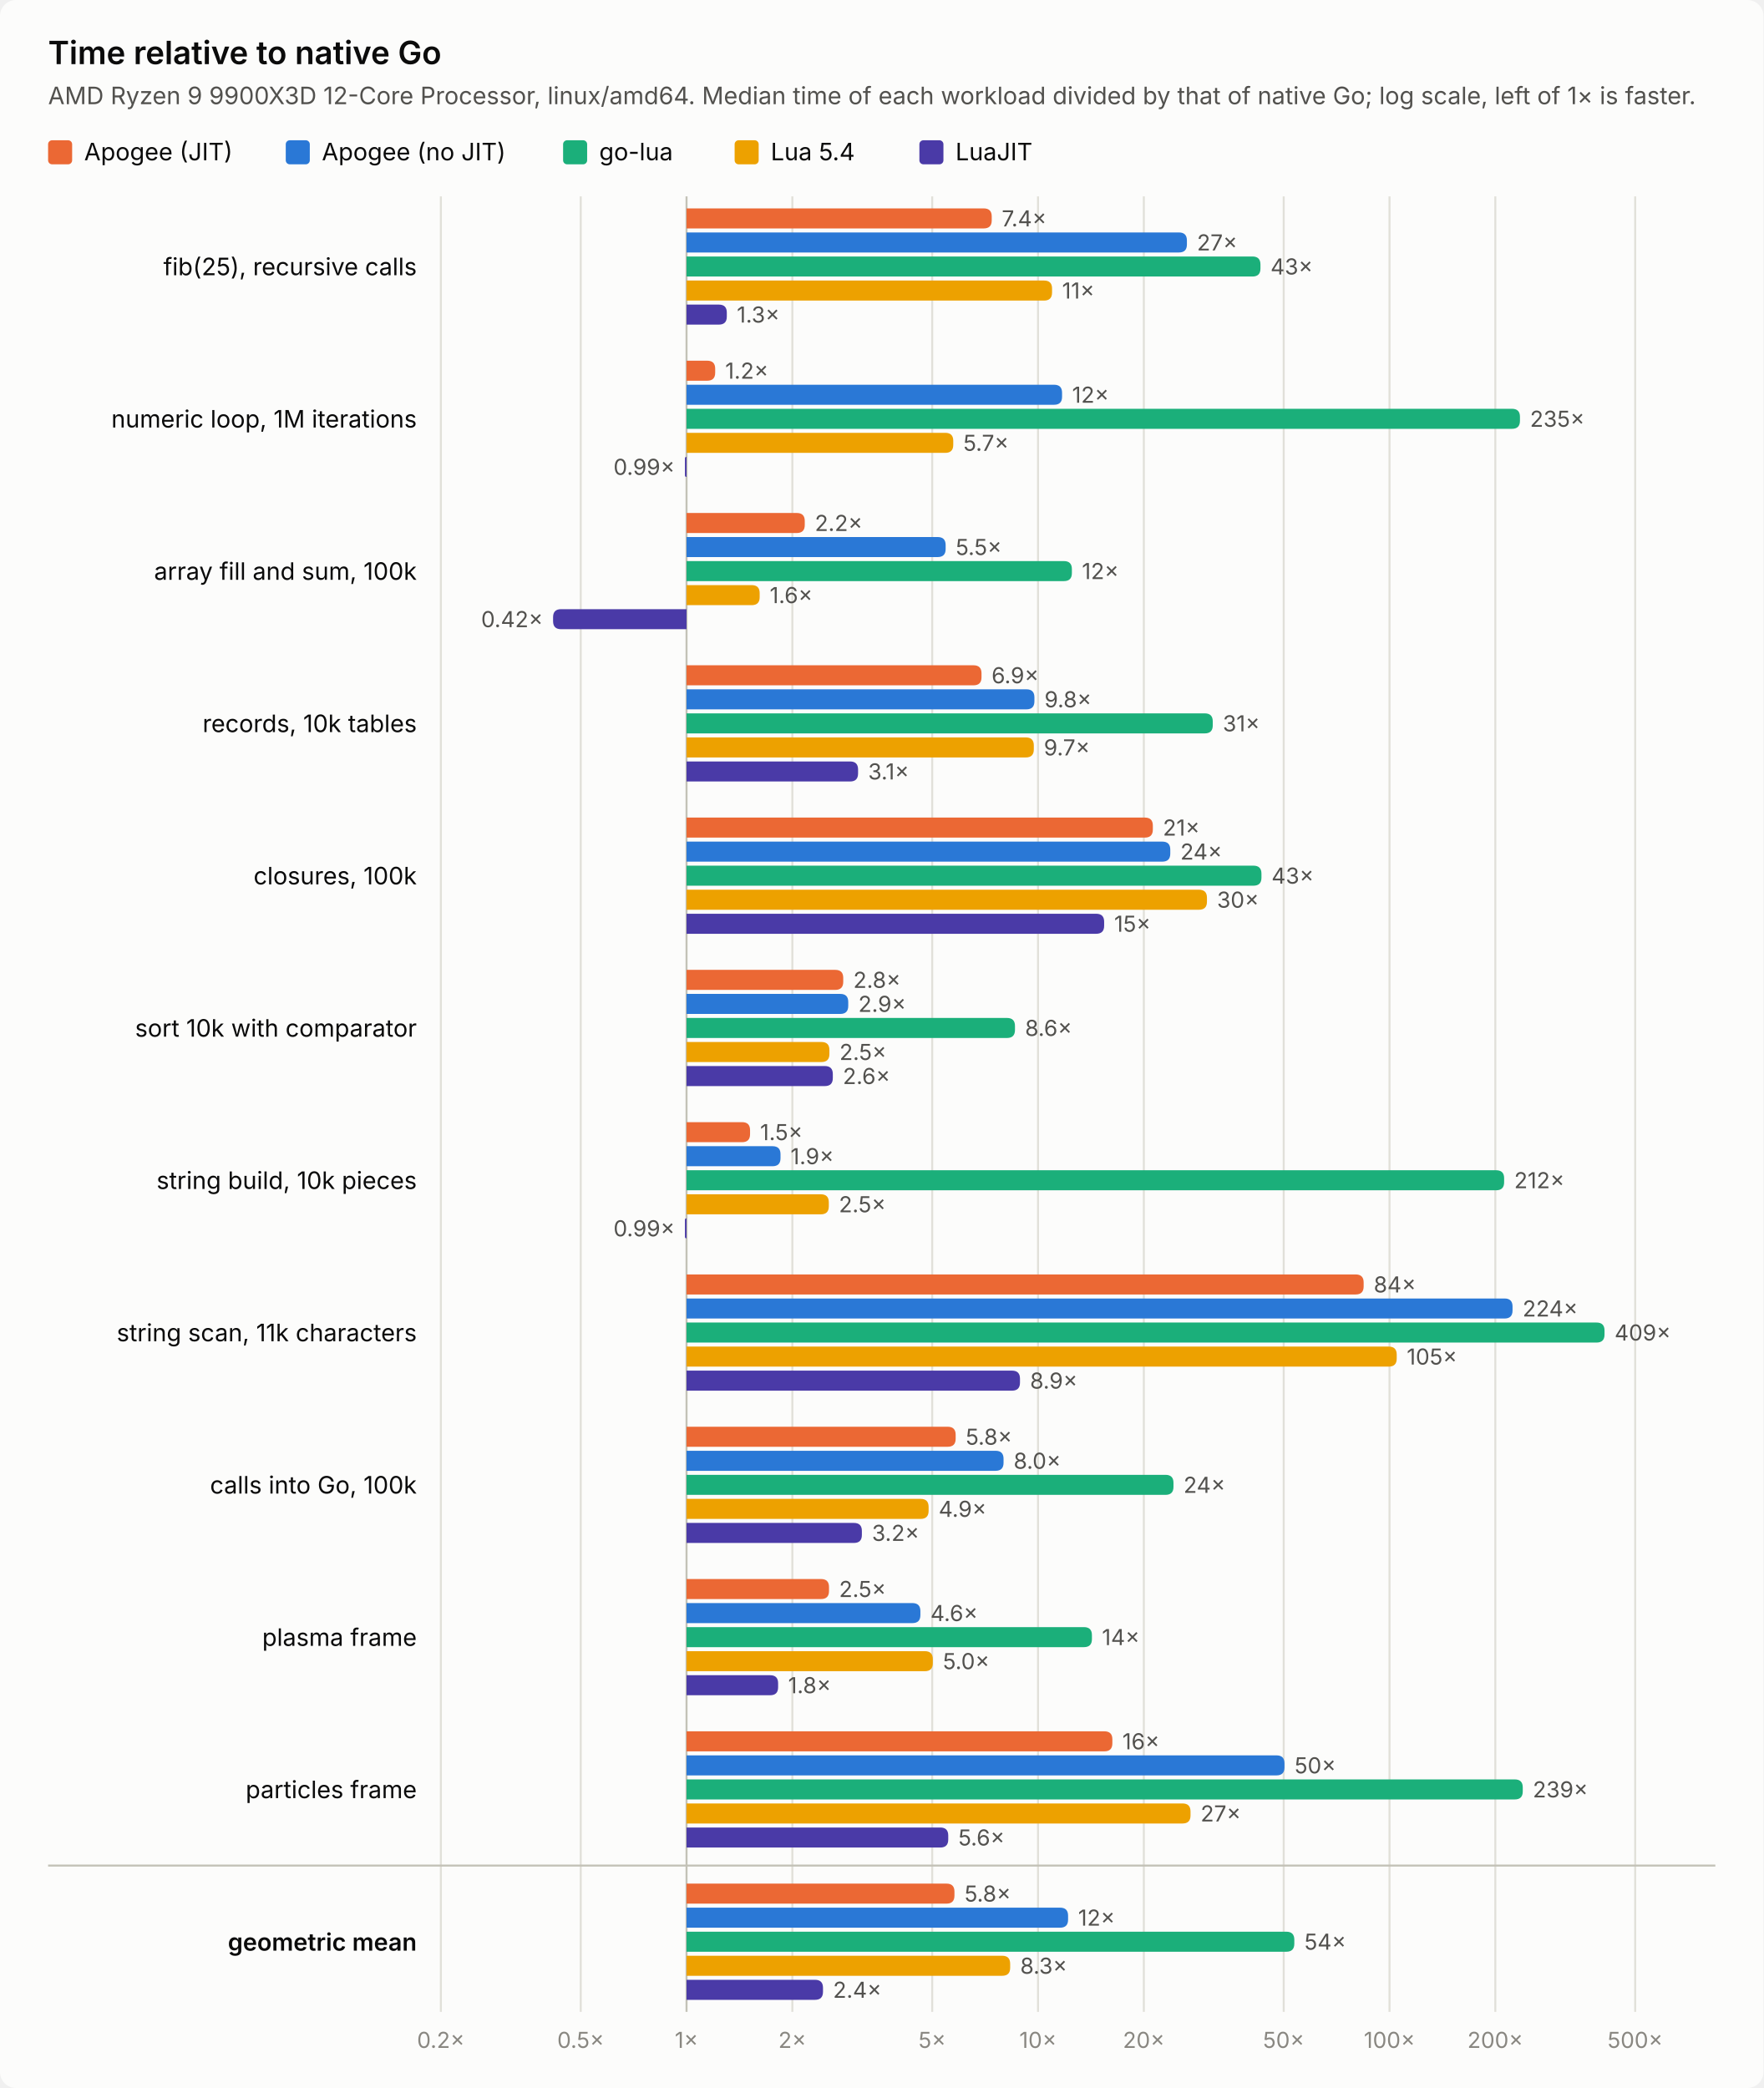
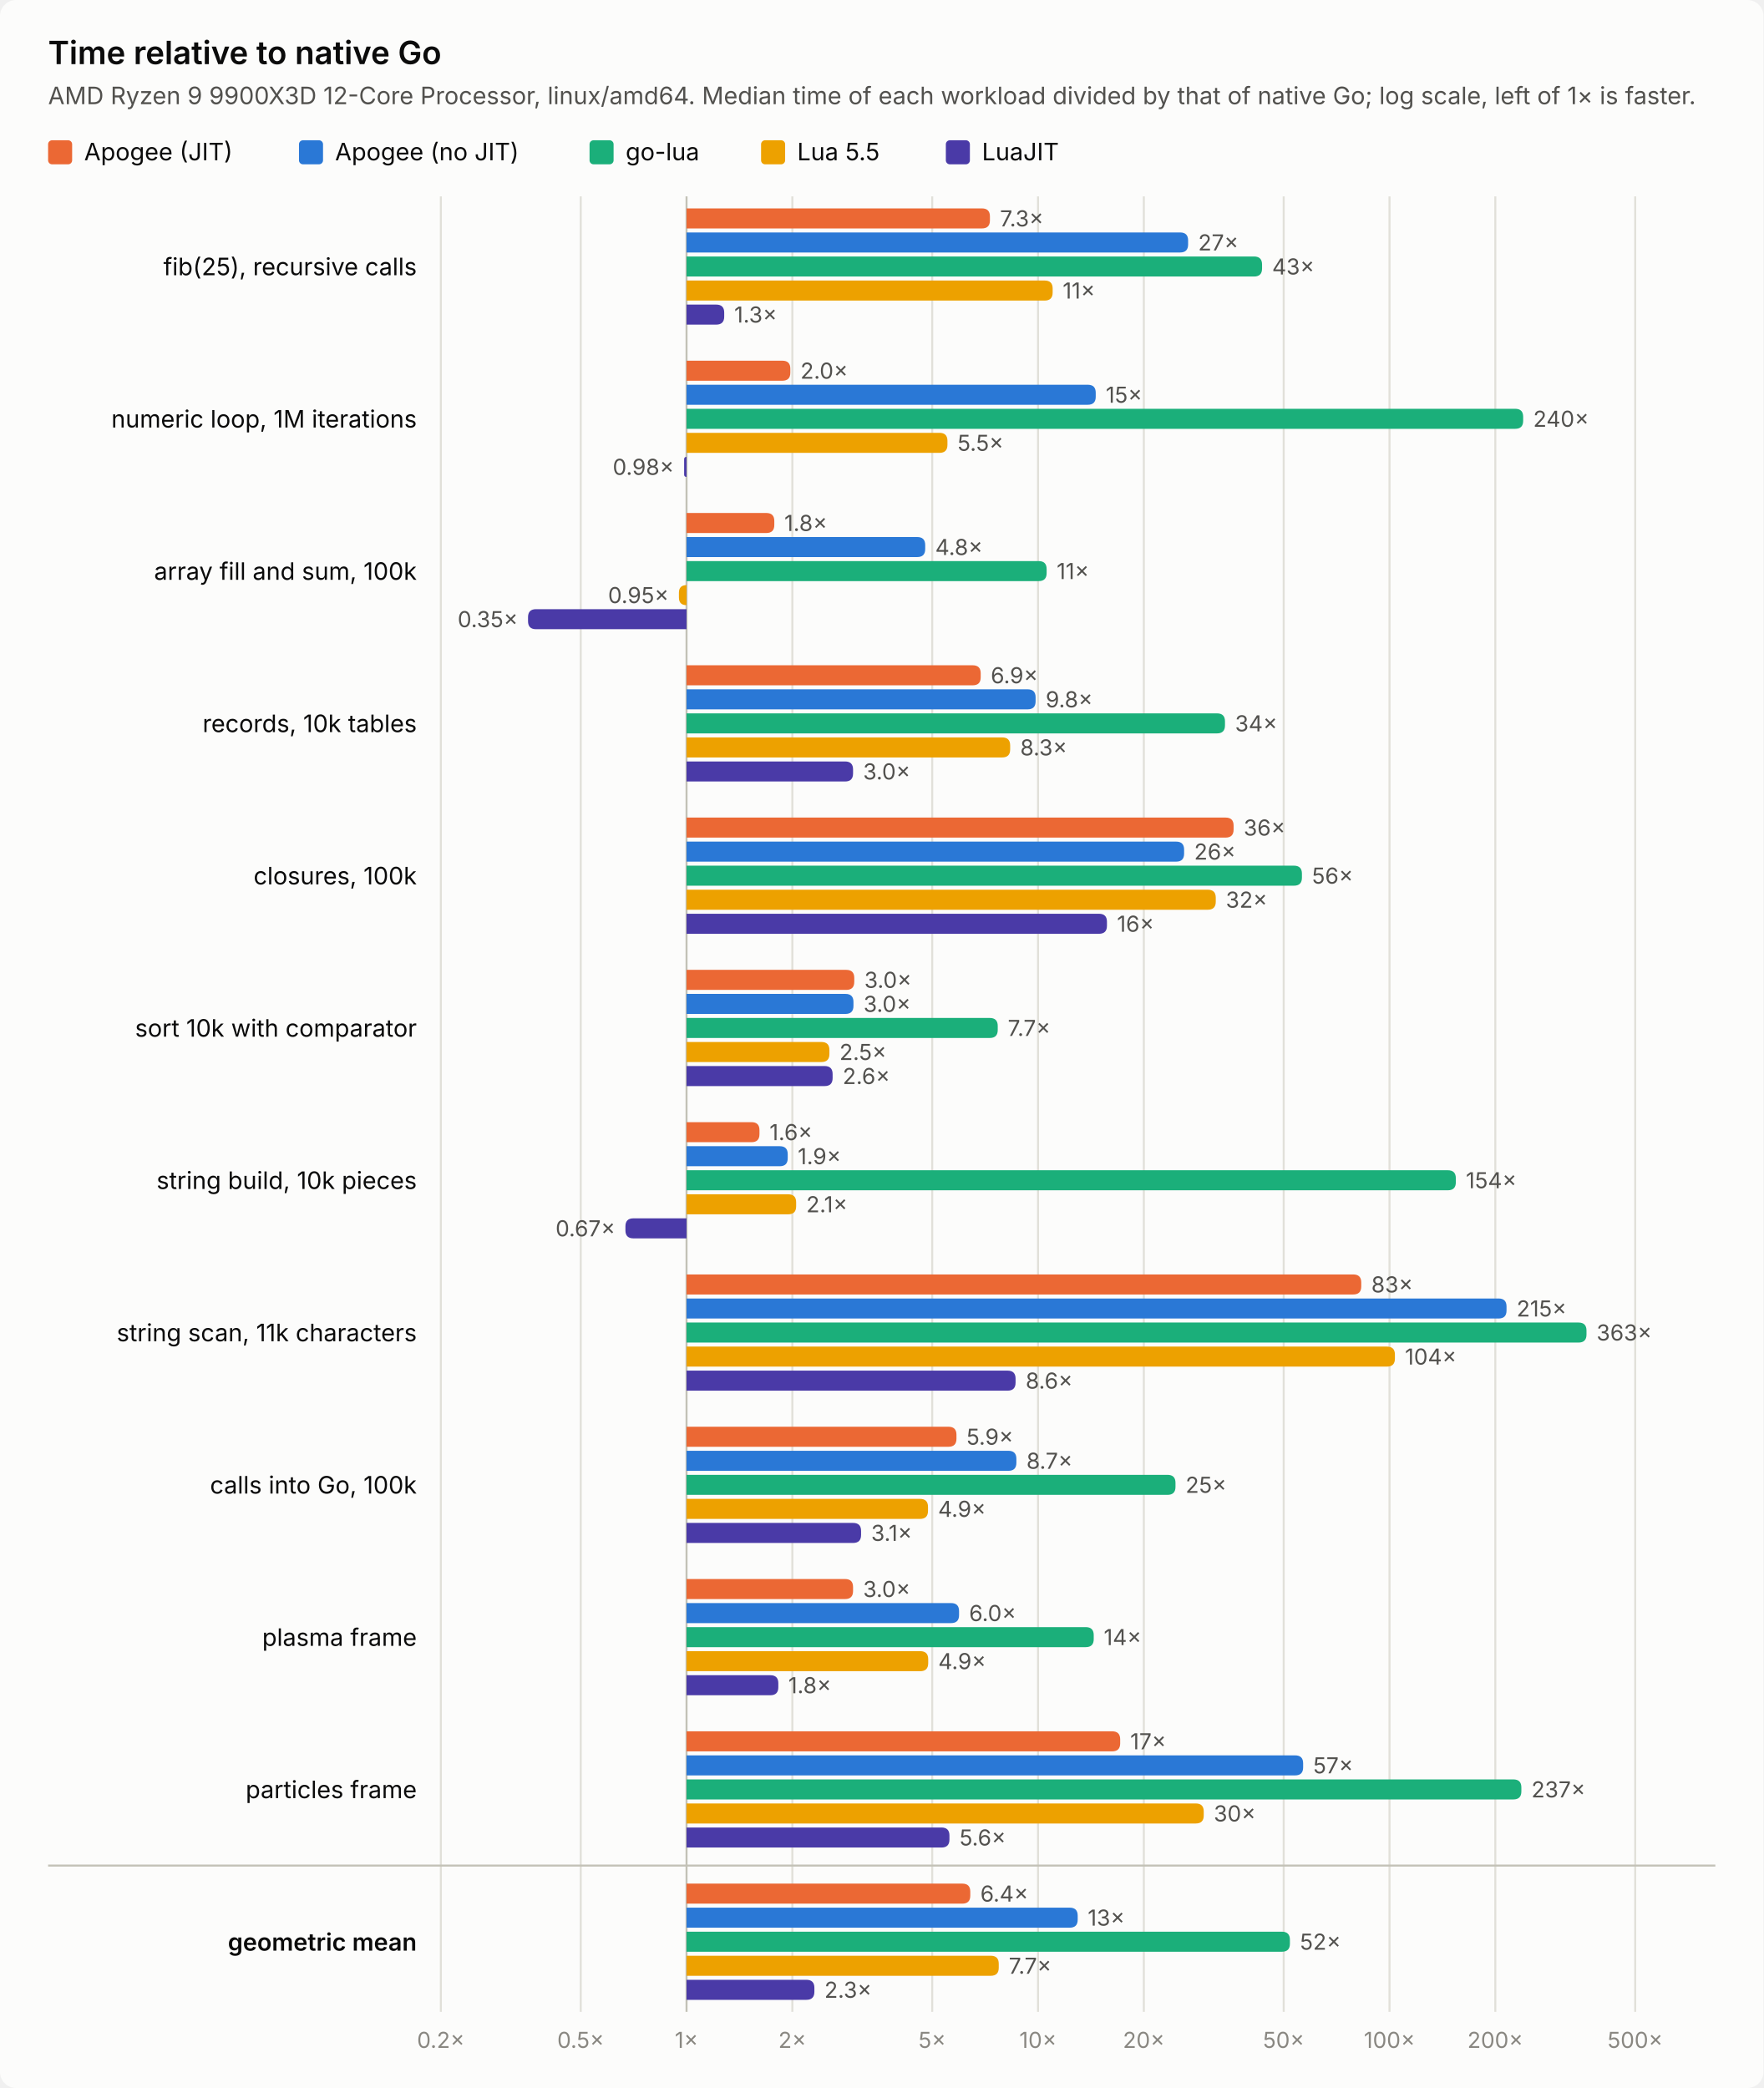
<svg xmlns="http://www.w3.org/2000/svg" viewBox="0 0 880 1042" width="880" height="1042" role="img" aria-labelledby="t d">
  <style>
text { font-family: system-ui, -apple-system, "Segoe UI", sans-serif; }
.bg { fill: #fcfcfb; }
.title { fill: #0b0b0b; font-size: 16px; font-weight: 600; }
.sub { fill: #52514e; font-size: 12px; }
.label { fill: #0b0b0b; font-size: 12px; }
.mean { font-weight: 600; }
.value { fill: #52514e; font-size: 11px; font-variant-numeric: tabular-nums; }
.tick { fill: #898781; font-size: 11px; font-variant-numeric: tabular-nums; }
.grid { stroke: #e1e0d9; stroke-width: 1; }
.base { stroke: #c3c2b7; stroke-width: 1; }
.s0 { fill: #2a78d6; } .s1 { fill: #eb6834; } .s2 { fill: #1baf7a; } .s3 { fill: #eda100; } .s4 { fill: #4a3aa7; }
@media (prefers-color-scheme: dark) {
  .bg { fill: #1a1a19; }
  .title, .label { fill: #ffffff; }
  .sub, .value { fill: #c3c2b7; }
  .grid { stroke: #2c2c2a; }
  .base { stroke: #383835; }
  .s0 { fill: #3987e5; } .s1 { fill: #d95926; } .s2 { fill: #199e70; } .s3 { fill: #c98500; } .s4 { fill: #9085e9; }
}
</style>
  <rect class="bg" width="880" height="1042" rx="8" />
  <text class="title" x="24" y="32">Time relative to native Go</text>
  <text class="sub" x="24" y="52">AMD Ryzen 9 9900X3D 12-Core Processor, linux/amd64. Median time of each workload divided by that of native Go; log scale, left of 1× is faster.</text>
  <rect class="s1" x="24" y="70" width="12" height="12" rx="2" />
  <text class="label" x="42" y="80">Apogee (JIT)</text>
-   <rect class="s0" x="142.6" y="70" width="12" height="12" rx="2" />
-   <text class="label" x="160.6" y="80">Apogee (no JIT)</text>
-   <rect class="s2" x="281" y="70" width="12" height="12" rx="2" />
-   <text class="label" x="299" y="80">go-lua</text>
-   <rect class="s3" x="366.6" y="70" width="12" height="12" rx="2" />
-   <text class="label" x="384.6" y="80">Lua 5.4</text>
-   <rect class="s4" x="458.8" y="70" width="12" height="12" rx="2" />
-   <text class="label" x="476.8" y="80">LuaJIT</text>
+   <rect class="s0" x="149.2" y="70" width="12" height="12" rx="2" />
+   <text class="label" x="167.2" y="80">Apogee (no JIT)</text>
+   <rect class="s2" x="294.2" y="70" width="12" height="12" rx="2" />
+   <text class="label" x="312.2" y="80">go-lua</text>
+   <rect class="s3" x="379.8" y="70" width="12" height="12" rx="2" />
+   <text class="label" x="397.8" y="80">Lua 5.5</text>
+   <rect class="s4" x="472" y="70" width="12" height="12" rx="2" />
+   <text class="label" x="490" y="80">LuaJIT</text>
  <line class="grid" x1="220.0" x2="220.0" y1="98" y2="1004" />
  <text class="tick" x="220.0" y="1022" text-anchor="middle">0.2×</text>
  <line class="grid" x1="289.8" x2="289.8" y1="98" y2="1004" />
  <text class="tick" x="289.8" y="1022" text-anchor="middle">0.5×</text>
  <line class="base" x1="342.6" x2="342.6" y1="98" y2="1004" />
  <text class="tick" x="342.6" y="1022" text-anchor="middle">1×</text>
  <line class="grid" x1="395.4" x2="395.4" y1="98" y2="1004" />
  <text class="tick" x="395.4" y="1022" text-anchor="middle">2×</text>
  <line class="grid" x1="465.2" x2="465.2" y1="98" y2="1004" />
  <text class="tick" x="465.2" y="1022" text-anchor="middle">5×</text>
  <line class="grid" x1="518.0" x2="518.0" y1="98" y2="1004" />
  <text class="tick" x="518.0" y="1022" text-anchor="middle">10×</text>
  <line class="grid" x1="570.8" x2="570.8" y1="98" y2="1004" />
  <text class="tick" x="570.8" y="1022" text-anchor="middle">20×</text>
  <line class="grid" x1="640.6" x2="640.6" y1="98" y2="1004" />
  <text class="tick" x="640.6" y="1022" text-anchor="middle">50×</text>
  <line class="grid" x1="693.4" x2="693.4" y1="98" y2="1004" />
  <text class="tick" x="693.4" y="1022" text-anchor="middle">100×</text>
  <line class="grid" x1="746.2" x2="746.2" y1="98" y2="1004" />
  <text class="tick" x="746.2" y="1022" text-anchor="middle">200×</text>
  <line class="grid" x1="816.0" x2="816.0" y1="98" y2="1004" />
  <text class="tick" x="816.0" y="1022" text-anchor="middle">500×</text>
  <text class="label" x="208" y="133.0" text-anchor="end" dominant-baseline="middle">fib(25), recursive calls</text>
-   <path class="s1" d="M342.6 104.0H490.9Q494.9 104.0 494.9 108.0V110.0Q494.9 114.0 490.9 114.0H342.6Z" />
-   <text class="value" x="499.9" y="109.0" text-anchor="start" dominant-baseline="middle">7.4×</text>
-   <path class="s0" d="M342.6 116.0H588.3Q592.3 116.0 592.3 120.0V122.0Q592.3 126.0 588.3 126.0H342.6Z" />
-   <text class="value" x="597.3" y="121.0" text-anchor="start" dominant-baseline="middle">27×</text>
-   <path class="s2" d="M342.6 128.0H625.0Q629.0 128.0 629.0 132.0V134.0Q629.0 138.0 625.0 138.0H342.6Z" />
-   <text class="value" x="634.0" y="133.0" text-anchor="start" dominant-baseline="middle">43×</text>
-   <path class="s3" d="M342.6 140.0H521.0Q525.0 140.0 525.0 144.0V146.0Q525.0 150.0 521.0 150.0H342.6Z" />
-   <text class="value" x="530.0" y="145.0" text-anchor="start" dominant-baseline="middle">11×</text>
-   <path class="s4" d="M342.6 152.0H358.7Q362.7 152.0 362.7 156.0V158.0Q362.7 162.0 358.7 162.0H342.6Z" />
-   <text class="value" x="367.7" y="157.0" text-anchor="start" dominant-baseline="middle">1.3×</text>
+   <path class="s1" d="M342.6 104.0H490.0Q494.0 104.0 494.0 108.0V110.0Q494.0 114.0 490.0 114.0H342.6Z" />
+   <text class="value" x="499.0" y="109.0" text-anchor="start" dominant-baseline="middle">7.3×</text>
+   <path class="s0" d="M342.6 116.0H588.9Q592.9 116.0 592.9 120.0V122.0Q592.9 126.0 588.9 126.0H342.6Z" />
+   <text class="value" x="597.9" y="121.0" text-anchor="start" dominant-baseline="middle">27×</text>
+   <path class="s2" d="M342.6 128.0H625.8Q629.8 128.0 629.8 132.0V134.0Q629.8 138.0 625.8 138.0H342.6Z" />
+   <text class="value" x="634.8" y="133.0" text-anchor="start" dominant-baseline="middle">43×</text>
+   <path class="s3" d="M342.6 140.0H521.3Q525.3 140.0 525.3 144.0V146.0Q525.3 150.0 521.3 150.0H342.6Z" />
+   <text class="value" x="530.3" y="145.0" text-anchor="start" dominant-baseline="middle">11×</text>
+   <path class="s4" d="M342.6 152.0H357.4Q361.4 152.0 361.4 156.0V158.0Q361.4 162.0 357.4 162.0H342.6Z" />
+   <text class="value" x="366.4" y="157.0" text-anchor="start" dominant-baseline="middle">1.3×</text>
  <text class="label" x="208" y="209.0" text-anchor="end" dominant-baseline="middle">numeric loop, 1M iterations</text>
-   <path class="s1" d="M342.6 180.0H352.9Q356.9 180.0 356.9 184.0V186.0Q356.9 190.0 352.9 190.0H342.6Z" />
-   <text class="value" x="361.9" y="185.0" text-anchor="start" dominant-baseline="middle">1.2×</text>
-   <path class="s0" d="M342.6 192.0H526.0Q530.0 192.0 530.0 196.0V198.0Q530.0 202.0 526.0 202.0H342.6Z" />
-   <text class="value" x="535.0" y="197.0" text-anchor="start" dominant-baseline="middle">12×</text>
-   <path class="s2" d="M342.6 204.0H754.5Q758.5 204.0 758.5 208.0V210.0Q758.5 214.0 754.5 214.0H342.6Z" />
-   <text class="value" x="763.5" y="209.0" text-anchor="start" dominant-baseline="middle">235×</text>
-   <path class="s3" d="M342.6 216.0H471.7Q475.7 216.0 475.7 220.0V222.0Q475.7 226.0 471.7 226.0H342.6Z" />
-   <text class="value" x="480.7" y="221.0" text-anchor="start" dominant-baseline="middle">5.7×</text>
-   <path class="s4" d="M342.6 228.0H342.6Q341.8 228.0 341.8 228.8V237.2Q341.8 238.0 342.6 238.0H342.6Z" />
-   <text class="value" x="336.8" y="233.0" text-anchor="end" dominant-baseline="middle">0.99×</text>
+   <path class="s1" d="M342.6 180.0H390.4Q394.4 180.0 394.4 184.0V186.0Q394.4 190.0 390.4 190.0H342.6Z" />
+   <text class="value" x="399.4" y="185.0" text-anchor="start" dominant-baseline="middle">2.0×</text>
+   <path class="s0" d="M342.6 192.0H542.8Q546.8 192.0 546.8 196.0V198.0Q546.8 202.0 542.8 202.0H342.6Z" />
+   <text class="value" x="551.8" y="197.0" text-anchor="start" dominant-baseline="middle">15×</text>
+   <path class="s2" d="M342.6 204.0H756.1Q760.1 204.0 760.1 208.0V210.0Q760.1 214.0 756.1 214.0H342.6Z" />
+   <text class="value" x="765.1" y="209.0" text-anchor="start" dominant-baseline="middle">240×</text>
+   <path class="s3" d="M342.6 216.0H468.8Q472.8 216.0 472.8 220.0V222.0Q472.8 226.0 468.8 226.0H342.6Z" />
+   <text class="value" x="477.8" y="221.0" text-anchor="start" dominant-baseline="middle">5.5×</text>
+   <path class="s4" d="M342.6 228.0H342.6Q341.4 228.0 341.4 229.2V236.8Q341.4 238.0 342.6 238.0H342.6Z" />
+   <text class="value" x="336.4" y="233.0" text-anchor="end" dominant-baseline="middle">0.98×</text>
  <text class="label" x="208" y="285.0" text-anchor="end" dominant-baseline="middle">array fill and sum, 100k</text>
-   <path class="s1" d="M342.6 256.0H397.6Q401.6 256.0 401.6 260.0V262.0Q401.6 266.0 397.6 266.0H342.6Z" />
-   <text class="value" x="406.6" y="261.0" text-anchor="start" dominant-baseline="middle">2.2×</text>
-   <path class="s0" d="M342.6 268.0H467.9Q471.9 268.0 471.9 272.0V274.0Q471.9 278.0 467.9 278.0H342.6Z" />
-   <text class="value" x="476.9" y="273.0" text-anchor="start" dominant-baseline="middle">5.5×</text>
-   <path class="s2" d="M342.6 280.0H530.9Q534.9 280.0 534.9 284.0V286.0Q534.9 290.0 530.9 290.0H342.6Z" />
-   <text class="value" x="539.9" y="285.0" text-anchor="start" dominant-baseline="middle">12×</text>
-   <path class="s3" d="M342.6 292.0H375.1Q379.1 292.0 379.1 296.0V298.0Q379.1 302.0 375.1 302.0H342.6Z" />
-   <text class="value" x="384.1" y="297.0" text-anchor="start" dominant-baseline="middle">1.6×</text>
-   <path class="s4" d="M342.6 304.0H280.0Q276.0 304.0 276.0 308.0V310.0Q276.0 314.0 280.0 314.0H342.6Z" />
-   <text class="value" x="271.0" y="309.0" text-anchor="end" dominant-baseline="middle">0.42×</text>
+   <path class="s1" d="M342.6 256.0H382.4Q386.4 256.0 386.4 260.0V262.0Q386.4 266.0 382.4 266.0H342.6Z" />
+   <text class="value" x="391.4" y="261.0" text-anchor="start" dominant-baseline="middle">1.8×</text>
+   <path class="s0" d="M342.6 268.0H457.7Q461.7 268.0 461.7 272.0V274.0Q461.7 278.0 457.7 278.0H342.6Z" />
+   <text class="value" x="466.7" y="273.0" text-anchor="start" dominant-baseline="middle">4.8×</text>
+   <path class="s2" d="M342.6 280.0H518.3Q522.3 280.0 522.3 284.0V286.0Q522.3 290.0 518.3 290.0H342.6Z" />
+   <text class="value" x="527.3" y="285.0" text-anchor="start" dominant-baseline="middle">11×</text>
+   <path class="s3" d="M342.6 292.0H342.6Q338.8 292.0 338.8 295.8V298.2Q338.8 302.0 342.6 302.0H342.6Z" />
+   <text class="value" x="333.8" y="297.0" text-anchor="end" dominant-baseline="middle">0.95×</text>
+   <path class="s4" d="M342.6 304.0H267.5Q263.5 304.0 263.5 308.0V310.0Q263.5 314.0 267.5 314.0H342.6Z" />
+   <text class="value" x="258.5" y="309.0" text-anchor="end" dominant-baseline="middle">0.35×</text>
  <text class="label" x="208" y="361.0" text-anchor="end" dominant-baseline="middle">records, 10k tables</text>
-   <path class="s1" d="M342.6 332.0H485.8Q489.8 332.0 489.8 336.0V338.0Q489.8 342.0 485.8 342.0H342.6Z" />
-   <text class="value" x="494.8" y="337.0" text-anchor="start" dominant-baseline="middle">6.9×</text>
-   <path class="s0" d="M342.6 344.0H512.2Q516.2 344.0 516.2 348.0V350.0Q516.2 354.0 512.2 354.0H342.6Z" />
-   <text class="value" x="521.2" y="349.0" text-anchor="start" dominant-baseline="middle">9.8×</text>
-   <path class="s2" d="M342.6 356.0H601.2Q605.2 356.0 605.2 360.0V362.0Q605.2 366.0 601.2 366.0H342.6Z" />
-   <text class="value" x="610.2" y="361.0" text-anchor="start" dominant-baseline="middle">31×</text>
-   <path class="s3" d="M342.6 368.0H511.9Q515.9 368.0 515.9 372.0V374.0Q515.9 378.0 511.9 378.0H342.6Z" />
-   <text class="value" x="520.9" y="373.0" text-anchor="start" dominant-baseline="middle">9.7×</text>
-   <path class="s4" d="M342.6 380.0H424.2Q428.2 380.0 428.2 384.0V386.0Q428.2 390.0 424.2 390.0H342.6Z" />
-   <text class="value" x="433.2" y="385.0" text-anchor="start" dominant-baseline="middle">3.1×</text>
+   <path class="s1" d="M342.6 332.0H485.4Q489.4 332.0 489.4 336.0V338.0Q489.4 342.0 485.4 342.0H342.6Z" />
+   <text class="value" x="494.4" y="337.0" text-anchor="start" dominant-baseline="middle">6.9×</text>
+   <path class="s0" d="M342.6 344.0H512.8Q516.8 344.0 516.8 348.0V350.0Q516.8 354.0 512.8 354.0H342.6Z" />
+   <text class="value" x="521.8" y="349.0" text-anchor="start" dominant-baseline="middle">9.8×</text>
+   <path class="s2" d="M342.6 356.0H607.3Q611.3 356.0 611.3 360.0V362.0Q611.3 366.0 607.3 366.0H342.6Z" />
+   <text class="value" x="616.3" y="361.0" text-anchor="start" dominant-baseline="middle">34×</text>
+   <path class="s3" d="M342.6 368.0H500.1Q504.1 368.0 504.1 372.0V374.0Q504.1 378.0 500.1 378.0H342.6Z" />
+   <text class="value" x="509.1" y="373.0" text-anchor="start" dominant-baseline="middle">8.3×</text>
+   <path class="s4" d="M342.6 380.0H421.7Q425.7 380.0 425.7 384.0V386.0Q425.7 390.0 421.7 390.0H342.6Z" />
+   <text class="value" x="430.7" y="385.0" text-anchor="start" dominant-baseline="middle">3.0×</text>
  <text class="label" x="208" y="437.0" text-anchor="end" dominant-baseline="middle">closures, 100k</text>
-   <path class="s1" d="M342.6 408.0H571.3Q575.3 408.0 575.3 412.0V414.0Q575.3 418.0 571.3 418.0H342.6Z" />
-   <text class="value" x="580.3" y="413.0" text-anchor="start" dominant-baseline="middle">21×</text>
-   <path class="s0" d="M342.6 420.0H580.0Q584.0 420.0 584.0 424.0V426.0Q584.0 430.0 580.0 430.0H342.6Z" />
-   <text class="value" x="589.0" y="425.0" text-anchor="start" dominant-baseline="middle">24×</text>
-   <path class="s2" d="M342.6 432.0H625.5Q629.5 432.0 629.5 436.0V438.0Q629.5 442.0 625.5 442.0H342.6Z" />
-   <text class="value" x="634.5" y="437.0" text-anchor="start" dominant-baseline="middle">43×</text>
-   <path class="s3" d="M342.6 444.0H598.3Q602.3 444.0 602.3 448.0V450.0Q602.3 454.0 598.3 454.0H342.6Z" />
-   <text class="value" x="607.3" y="449.0" text-anchor="start" dominant-baseline="middle">30×</text>
-   <path class="s4" d="M342.6 456.0H547.0Q551.0 456.0 551.0 460.0V462.0Q551.0 466.0 547.0 466.0H342.6Z" />
-   <text class="value" x="556.0" y="461.0" text-anchor="start" dominant-baseline="middle">15×</text>
+   <path class="s1" d="M342.6 408.0H611.6Q615.6 408.0 615.6 412.0V414.0Q615.6 418.0 611.6 418.0H342.6Z" />
+   <text class="value" x="620.6" y="413.0" text-anchor="start" dominant-baseline="middle">36×</text>
+   <path class="s0" d="M342.6 420.0H586.9Q590.9 420.0 590.9 424.0V426.0Q590.9 430.0 586.9 430.0H342.6Z" />
+   <text class="value" x="595.9" y="425.0" text-anchor="start" dominant-baseline="middle">26×</text>
+   <path class="s2" d="M342.6 432.0H645.7Q649.7 432.0 649.7 436.0V438.0Q649.7 442.0 645.7 442.0H342.6Z" />
+   <text class="value" x="654.7" y="437.0" text-anchor="start" dominant-baseline="middle">56×</text>
+   <path class="s3" d="M342.6 444.0H602.7Q606.7 444.0 606.7 448.0V450.0Q606.7 454.0 602.7 454.0H342.6Z" />
+   <text class="value" x="611.7" y="449.0" text-anchor="start" dominant-baseline="middle">32×</text>
+   <path class="s4" d="M342.6 456.0H548.4Q552.4 456.0 552.4 460.0V462.0Q552.4 466.0 548.4 466.0H342.6Z" />
+   <text class="value" x="557.4" y="461.0" text-anchor="start" dominant-baseline="middle">16×</text>
  <text class="label" x="208" y="513.0" text-anchor="end" dominant-baseline="middle">sort 10k with comparator</text>
-   <path class="s1" d="M342.6 484.0H416.8Q420.8 484.0 420.8 488.0V490.0Q420.8 494.0 416.8 494.0H342.6Z" />
-   <text class="value" x="425.8" y="489.0" text-anchor="start" dominant-baseline="middle">2.8×</text>
-   <path class="s0" d="M342.6 496.0H419.3Q423.3 496.0 423.3 500.0V502.0Q423.3 506.0 419.3 506.0H342.6Z" />
-   <text class="value" x="428.3" y="501.0" text-anchor="start" dominant-baseline="middle">2.9×</text>
-   <path class="s2" d="M342.6 508.0H502.5Q506.5 508.0 506.5 512.0V514.0Q506.5 518.0 502.5 518.0H342.6Z" />
-   <text class="value" x="511.5" y="513.0" text-anchor="start" dominant-baseline="middle">8.6×</text>
+   <path class="s1" d="M342.6 484.0H422.3Q426.3 484.0 426.3 488.0V490.0Q426.3 494.0 422.3 494.0H342.6Z" />
+   <text class="value" x="431.3" y="489.0" text-anchor="start" dominant-baseline="middle">3.0×</text>
+   <path class="s0" d="M342.6 496.0H421.9Q425.9 496.0 425.9 500.0V502.0Q425.9 506.0 421.9 506.0H342.6Z" />
+   <text class="value" x="430.9" y="501.0" text-anchor="start" dominant-baseline="middle">3.0×</text>
+   <path class="s2" d="M342.6 508.0H493.9Q497.9 508.0 497.9 512.0V514.0Q497.9 518.0 493.9 518.0H342.6Z" />
+   <text class="value" x="502.9" y="513.0" text-anchor="start" dominant-baseline="middle">7.7×</text>
  <path class="s3" d="M342.6 520.0H409.9Q413.9 520.0 413.9 524.0V526.0Q413.9 530.0 409.9 530.0H342.6Z" />
  <text class="value" x="418.9" y="525.0" text-anchor="start" dominant-baseline="middle">2.5×</text>
-   <path class="s4" d="M342.6 532.0H411.6Q415.6 532.0 415.6 536.0V538.0Q415.6 542.0 411.6 542.0H342.6Z" />
-   <text class="value" x="420.6" y="537.0" text-anchor="start" dominant-baseline="middle">2.6×</text>
+   <path class="s4" d="M342.6 532.0H411.5Q415.5 532.0 415.5 536.0V538.0Q415.5 542.0 411.5 542.0H342.6Z" />
+   <text class="value" x="420.5" y="537.0" text-anchor="start" dominant-baseline="middle">2.6×</text>
  <text class="label" x="208" y="589.0" text-anchor="end" dominant-baseline="middle">string build, 10k pieces</text>
-   <path class="s1" d="M342.6 560.0H370.3Q374.3 560.0 374.3 564.0V566.0Q374.3 570.0 370.3 570.0H342.6Z" />
-   <text class="value" x="379.3" y="565.0" text-anchor="start" dominant-baseline="middle">1.5×</text>
-   <path class="s0" d="M342.6 572.0H385.5Q389.5 572.0 389.5 576.0V578.0Q389.5 582.0 385.5 582.0H342.6Z" />
-   <text class="value" x="394.5" y="577.0" text-anchor="start" dominant-baseline="middle">1.9×</text>
-   <path class="s2" d="M342.6 584.0H746.6Q750.6 584.0 750.6 588.0V590.0Q750.6 594.0 746.6 594.0H342.6Z" />
-   <text class="value" x="755.6" y="589.0" text-anchor="start" dominant-baseline="middle">212×</text>
-   <path class="s3" d="M342.6 596.0H409.6Q413.6 596.0 413.6 600.0V602.0Q413.6 606.0 409.6 606.0H342.6Z" />
-   <text class="value" x="418.6" y="601.0" text-anchor="start" dominant-baseline="middle">2.5×</text>
-   <path class="s4" d="M342.6 608.0H342.6Q341.8 608.0 341.8 608.8V617.2Q341.8 618.0 342.6 618.0H342.6Z" />
-   <text class="value" x="336.8" y="613.0" text-anchor="end" dominant-baseline="middle">0.99×</text>
+   <path class="s1" d="M342.6 560.0H375.0Q379.0 560.0 379.0 564.0V566.0Q379.0 570.0 375.0 570.0H342.6Z" />
+   <text class="value" x="384.0" y="565.0" text-anchor="start" dominant-baseline="middle">1.6×</text>
+   <path class="s0" d="M342.6 572.0H389.1Q393.1 572.0 393.1 576.0V578.0Q393.1 582.0 389.1 582.0H342.6Z" />
+   <text class="value" x="398.1" y="577.0" text-anchor="start" dominant-baseline="middle">1.9×</text>
+   <path class="s2" d="M342.6 584.0H722.5Q726.5 584.0 726.5 588.0V590.0Q726.5 594.0 722.5 594.0H342.6Z" />
+   <text class="value" x="731.5" y="589.0" text-anchor="start" dominant-baseline="middle">154×</text>
+   <path class="s3" d="M342.6 596.0H393.3Q397.3 596.0 397.3 600.0V602.0Q397.3 606.0 393.3 606.0H342.6Z" />
+   <text class="value" x="402.3" y="601.0" text-anchor="start" dominant-baseline="middle">2.1×</text>
+   <path class="s4" d="M342.6 608.0H316.1Q312.1 608.0 312.1 612.0V614.0Q312.1 618.0 316.1 618.0H342.6Z" />
+   <text class="value" x="307.1" y="613.0" text-anchor="end" dominant-baseline="middle">0.67×</text>
  <text class="label" x="208" y="665.0" text-anchor="end" dominant-baseline="middle">string scan, 11k characters</text>
-   <path class="s1" d="M342.6 636.0H676.5Q680.5 636.0 680.5 640.0V642.0Q680.5 646.0 676.5 646.0H342.6Z" />
-   <text class="value" x="685.5" y="641.0" text-anchor="start" dominant-baseline="middle">84×</text>
-   <path class="s0" d="M342.6 648.0H750.8Q754.8 648.0 754.8 652.0V654.0Q754.8 658.0 750.8 658.0H342.6Z" />
-   <text class="value" x="759.8" y="653.0" text-anchor="start" dominant-baseline="middle">224×</text>
-   <path class="s2" d="M342.6 660.0H796.7Q800.7 660.0 800.7 664.0V666.0Q800.7 670.0 796.7 670.0H342.6Z" />
-   <text class="value" x="805.7" y="665.0" text-anchor="start" dominant-baseline="middle">409×</text>
-   <path class="s3" d="M342.6 672.0H693.0Q697.0 672.0 697.0 676.0V678.0Q697.0 682.0 693.0 682.0H342.6Z" />
-   <text class="value" x="702.0" y="677.0" text-anchor="start" dominant-baseline="middle">105×</text>
-   <path class="s4" d="M342.6 684.0H505.0Q509.0 684.0 509.0 688.0V690.0Q509.0 694.0 505.0 694.0H342.6Z" />
-   <text class="value" x="514.0" y="689.0" text-anchor="start" dominant-baseline="middle">8.9×</text>
+   <path class="s1" d="M342.6 636.0H675.3Q679.3 636.0 679.3 640.0V642.0Q679.3 646.0 675.3 646.0H342.6Z" />
+   <text class="value" x="684.3" y="641.0" text-anchor="start" dominant-baseline="middle">83×</text>
+   <path class="s0" d="M342.6 648.0H747.8Q751.8 648.0 751.8 652.0V654.0Q751.8 658.0 747.8 658.0H342.6Z" />
+   <text class="value" x="756.8" y="653.0" text-anchor="start" dominant-baseline="middle">215×</text>
+   <path class="s2" d="M342.6 660.0H787.7Q791.7 660.0 791.7 664.0V666.0Q791.7 670.0 787.7 670.0H342.6Z" />
+   <text class="value" x="796.7" y="665.0" text-anchor="start" dominant-baseline="middle">363×</text>
+   <path class="s3" d="M342.6 672.0H692.1Q696.1 672.0 696.1 676.0V678.0Q696.1 682.0 692.1 682.0H342.6Z" />
+   <text class="value" x="701.1" y="677.0" text-anchor="start" dominant-baseline="middle">104×</text>
+   <path class="s4" d="M342.6 684.0H502.8Q506.8 684.0 506.8 688.0V690.0Q506.8 694.0 502.8 694.0H342.6Z" />
+   <text class="value" x="511.8" y="689.0" text-anchor="start" dominant-baseline="middle">8.6×</text>
  <text class="label" x="208" y="741.0" text-anchor="end" dominant-baseline="middle">calls into Go, 100k</text>
-   <path class="s1" d="M342.6 712.0H472.9Q476.9 712.0 476.9 716.0V718.0Q476.9 722.0 472.9 722.0H342.6Z" />
-   <text class="value" x="481.9" y="717.0" text-anchor="start" dominant-baseline="middle">5.8×</text>
-   <path class="s0" d="M342.6 724.0H496.8Q500.8 724.0 500.8 728.0V730.0Q500.8 734.0 496.8 734.0H342.6Z" />
-   <text class="value" x="505.8" y="729.0" text-anchor="start" dominant-baseline="middle">8.0×</text>
-   <path class="s2" d="M342.6 736.0H581.6Q585.6 736.0 585.6 740.0V742.0Q585.6 746.0 581.6 746.0H342.6Z" />
-   <text class="value" x="590.6" y="741.0" text-anchor="start" dominant-baseline="middle">24×</text>
-   <path class="s3" d="M342.6 748.0H459.4Q463.4 748.0 463.4 752.0V754.0Q463.4 758.0 459.4 758.0H342.6Z" />
-   <text class="value" x="468.4" y="753.0" text-anchor="start" dominant-baseline="middle">4.9×</text>
-   <path class="s4" d="M342.6 760.0H426.1Q430.1 760.0 430.1 764.0V766.0Q430.1 770.0 426.1 770.0H342.6Z" />
-   <text class="value" x="435.1" y="765.0" text-anchor="start" dominant-baseline="middle">3.2×</text>
+   <path class="s1" d="M342.6 712.0H473.3Q477.3 712.0 477.3 716.0V718.0Q477.3 722.0 473.3 722.0H342.6Z" />
+   <text class="value" x="482.3" y="717.0" text-anchor="start" dominant-baseline="middle">5.9×</text>
+   <path class="s0" d="M342.6 724.0H503.2Q507.2 724.0 507.2 728.0V730.0Q507.2 734.0 503.2 734.0H342.6Z" />
+   <text class="value" x="512.2" y="729.0" text-anchor="start" dominant-baseline="middle">8.7×</text>
+   <path class="s2" d="M342.6 736.0H582.6Q586.6 736.0 586.6 740.0V742.0Q586.6 746.0 582.6 746.0H342.6Z" />
+   <text class="value" x="591.6" y="741.0" text-anchor="start" dominant-baseline="middle">25×</text>
+   <path class="s3" d="M342.6 748.0H459.1Q463.1 748.0 463.1 752.0V754.0Q463.1 758.0 459.1 758.0H342.6Z" />
+   <text class="value" x="468.1" y="753.0" text-anchor="start" dominant-baseline="middle">4.9×</text>
+   <path class="s4" d="M342.6 760.0H425.7Q429.7 760.0 429.7 764.0V766.0Q429.7 770.0 425.7 770.0H342.6Z" />
+   <text class="value" x="434.7" y="765.0" text-anchor="start" dominant-baseline="middle">3.1×</text>
  <text class="label" x="208" y="817.0" text-anchor="end" dominant-baseline="middle">plasma frame</text>
-   <path class="s1" d="M342.6 788.0H409.7Q413.7 788.0 413.7 792.0V794.0Q413.7 798.0 409.7 798.0H342.6Z" />
-   <text class="value" x="418.7" y="793.0" text-anchor="start" dominant-baseline="middle">2.5×</text>
-   <path class="s0" d="M342.6 800.0H455.3Q459.3 800.0 459.3 804.0V806.0Q459.3 810.0 455.3 810.0H342.6Z" />
-   <text class="value" x="464.3" y="805.0" text-anchor="start" dominant-baseline="middle">4.6×</text>
-   <path class="s2" d="M342.6 812.0H540.9Q544.9 812.0 544.9 816.0V818.0Q544.9 822.0 540.9 822.0H342.6Z" />
-   <text class="value" x="549.9" y="817.0" text-anchor="start" dominant-baseline="middle">14×</text>
-   <path class="s3" d="M342.6 824.0H461.5Q465.5 824.0 465.5 828.0V830.0Q465.5 834.0 461.5 834.0H342.6Z" />
-   <text class="value" x="470.5" y="829.0" text-anchor="start" dominant-baseline="middle">5.0×</text>
-   <path class="s4" d="M342.6 836.0H384.3Q388.3 836.0 388.3 840.0V842.0Q388.3 846.0 384.3 846.0H342.6Z" />
-   <text class="value" x="393.3" y="841.0" text-anchor="start" dominant-baseline="middle">1.8×</text>
+   <path class="s1" d="M342.6 788.0H421.7Q425.7 788.0 425.7 792.0V794.0Q425.7 798.0 421.7 798.0H342.6Z" />
+   <text class="value" x="430.7" y="793.0" text-anchor="start" dominant-baseline="middle">3.0×</text>
+   <path class="s0" d="M342.6 800.0H474.6Q478.6 800.0 478.6 804.0V806.0Q478.6 810.0 474.6 810.0H342.6Z" />
+   <text class="value" x="483.6" y="805.0" text-anchor="start" dominant-baseline="middle">6.0×</text>
+   <path class="s2" d="M342.6 812.0H541.8Q545.8 812.0 545.8 816.0V818.0Q545.8 822.0 541.8 822.0H342.6Z" />
+   <text class="value" x="550.8" y="817.0" text-anchor="start" dominant-baseline="middle">14×</text>
+   <path class="s3" d="M342.6 824.0H459.2Q463.2 824.0 463.2 828.0V830.0Q463.2 834.0 459.2 834.0H342.6Z" />
+   <text class="value" x="468.2" y="829.0" text-anchor="start" dominant-baseline="middle">4.9×</text>
+   <path class="s4" d="M342.6 836.0H384.4Q388.4 836.0 388.4 840.0V842.0Q388.4 846.0 384.4 846.0H342.6Z" />
+   <text class="value" x="393.4" y="841.0" text-anchor="start" dominant-baseline="middle">1.8×</text>
  <text class="label" x="208" y="893.0" text-anchor="end" dominant-baseline="middle">particles frame</text>
-   <path class="s1" d="M342.6 864.0H551.1Q555.1 864.0 555.1 868.0V870.0Q555.1 874.0 551.1 874.0H342.6Z" />
-   <text class="value" x="560.1" y="869.0" text-anchor="start" dominant-baseline="middle">16×</text>
-   <path class="s0" d="M342.6 876.0H637.0Q641.0 876.0 641.0 880.0V882.0Q641.0 886.0 637.0 886.0H342.6Z" />
-   <text class="value" x="646.0" y="881.0" text-anchor="start" dominant-baseline="middle">50×</text>
-   <path class="s2" d="M342.6 888.0H755.9Q759.9 888.0 759.9 892.0V894.0Q759.9 898.0 755.9 898.0H342.6Z" />
-   <text class="value" x="764.9" y="893.0" text-anchor="start" dominant-baseline="middle">239×</text>
-   <path class="s3" d="M342.6 900.0H590.1Q594.1 900.0 594.1 904.0V906.0Q594.1 910.0 590.1 910.0H342.6Z" />
-   <text class="value" x="599.1" y="905.0" text-anchor="start" dominant-baseline="middle">27×</text>
-   <path class="s4" d="M342.6 912.0H469.2Q473.2 912.0 473.2 916.0V918.0Q473.2 922.0 469.2 922.0H342.6Z" />
-   <text class="value" x="478.2" y="917.0" text-anchor="start" dominant-baseline="middle">5.6×</text>
+   <path class="s1" d="M342.6 864.0H555.0Q559.0 864.0 559.0 868.0V870.0Q559.0 874.0 555.0 874.0H342.6Z" />
+   <text class="value" x="564.0" y="869.0" text-anchor="start" dominant-baseline="middle">17×</text>
+   <path class="s0" d="M342.6 876.0H646.3Q650.3 876.0 650.3 880.0V882.0Q650.3 886.0 646.3 886.0H342.6Z" />
+   <text class="value" x="655.3" y="881.0" text-anchor="start" dominant-baseline="middle">57×</text>
+   <path class="s2" d="M342.6 888.0H755.2Q759.2 888.0 759.2 892.0V894.0Q759.2 898.0 755.2 898.0H342.6Z" />
+   <text class="value" x="764.2" y="893.0" text-anchor="start" dominant-baseline="middle">237×</text>
+   <path class="s3" d="M342.6 900.0H596.7Q600.7 900.0 600.7 904.0V906.0Q600.7 910.0 596.7 910.0H342.6Z" />
+   <text class="value" x="605.7" y="905.0" text-anchor="start" dominant-baseline="middle">30×</text>
+   <path class="s4" d="M342.6 912.0H469.8Q473.8 912.0 473.8 916.0V918.0Q473.8 922.0 469.8 922.0H342.6Z" />
+   <text class="value" x="478.8" y="917.0" text-anchor="start" dominant-baseline="middle">5.6×</text>
  <line class="base" x1="24" x2="856" y1="931.0" y2="931.0" />
  <text class="label mean" x="208" y="969.0" text-anchor="end" dominant-baseline="middle">geometric mean</text>
-   <path class="s1" d="M342.6 940.0H472.3Q476.3 940.0 476.3 944.0V946.0Q476.3 950.0 472.3 950.0H342.6Z" />
-   <text class="value" x="481.3" y="945.0" text-anchor="start" dominant-baseline="middle">5.8×</text>
-   <path class="s0" d="M342.6 952.0H529.0Q533.0 952.0 533.0 956.0V958.0Q533.0 962.0 529.0 962.0H342.6Z" />
-   <text class="value" x="538.0" y="957.0" text-anchor="start" dominant-baseline="middle">12×</text>
-   <path class="s2" d="M342.6 964.0H641.9Q645.9 964.0 645.9 968.0V970.0Q645.9 974.0 641.9 974.0H342.6Z" />
-   <text class="value" x="650.9" y="969.0" text-anchor="start" dominant-baseline="middle">54×</text>
-   <path class="s3" d="M342.6 976.0H500.1Q504.1 976.0 504.1 980.0V982.0Q504.1 986.0 500.1 986.0H342.6Z" />
-   <text class="value" x="509.1" y="981.0" text-anchor="start" dominant-baseline="middle">8.3×</text>
-   <path class="s4" d="M342.6 988.0H406.7Q410.7 988.0 410.7 992.0V994.0Q410.7 998.0 406.7 998.0H342.6Z" />
-   <text class="value" x="415.7" y="993.0" text-anchor="start" dominant-baseline="middle">2.4×</text>
+   <path class="s1" d="M342.6 940.0H480.2Q484.2 940.0 484.2 944.0V946.0Q484.2 950.0 480.2 950.0H342.6Z" />
+   <text class="value" x="489.2" y="945.0" text-anchor="start" dominant-baseline="middle">6.4×</text>
+   <path class="s0" d="M342.6 952.0H533.8Q537.8 952.0 537.8 956.0V958.0Q537.8 962.0 533.8 962.0H342.6Z" />
+   <text class="value" x="542.8" y="957.0" text-anchor="start" dominant-baseline="middle">13×</text>
+   <path class="s2" d="M342.6 964.0H639.7Q643.7 964.0 643.7 968.0V970.0Q643.7 974.0 639.7 974.0H342.6Z" />
+   <text class="value" x="648.7" y="969.0" text-anchor="start" dominant-baseline="middle">52×</text>
+   <path class="s3" d="M342.6 976.0H494.4Q498.4 976.0 498.4 980.0V982.0Q498.4 986.0 494.4 986.0H342.6Z" />
+   <text class="value" x="503.4" y="981.0" text-anchor="start" dominant-baseline="middle">7.7×</text>
+   <path class="s4" d="M342.6 988.0H402.4Q406.4 988.0 406.4 992.0V994.0Q406.4 998.0 402.4 998.0H342.6Z" />
+   <text class="value" x="411.4" y="993.0" text-anchor="start" dominant-baseline="middle">2.3×</text>
</svg>
